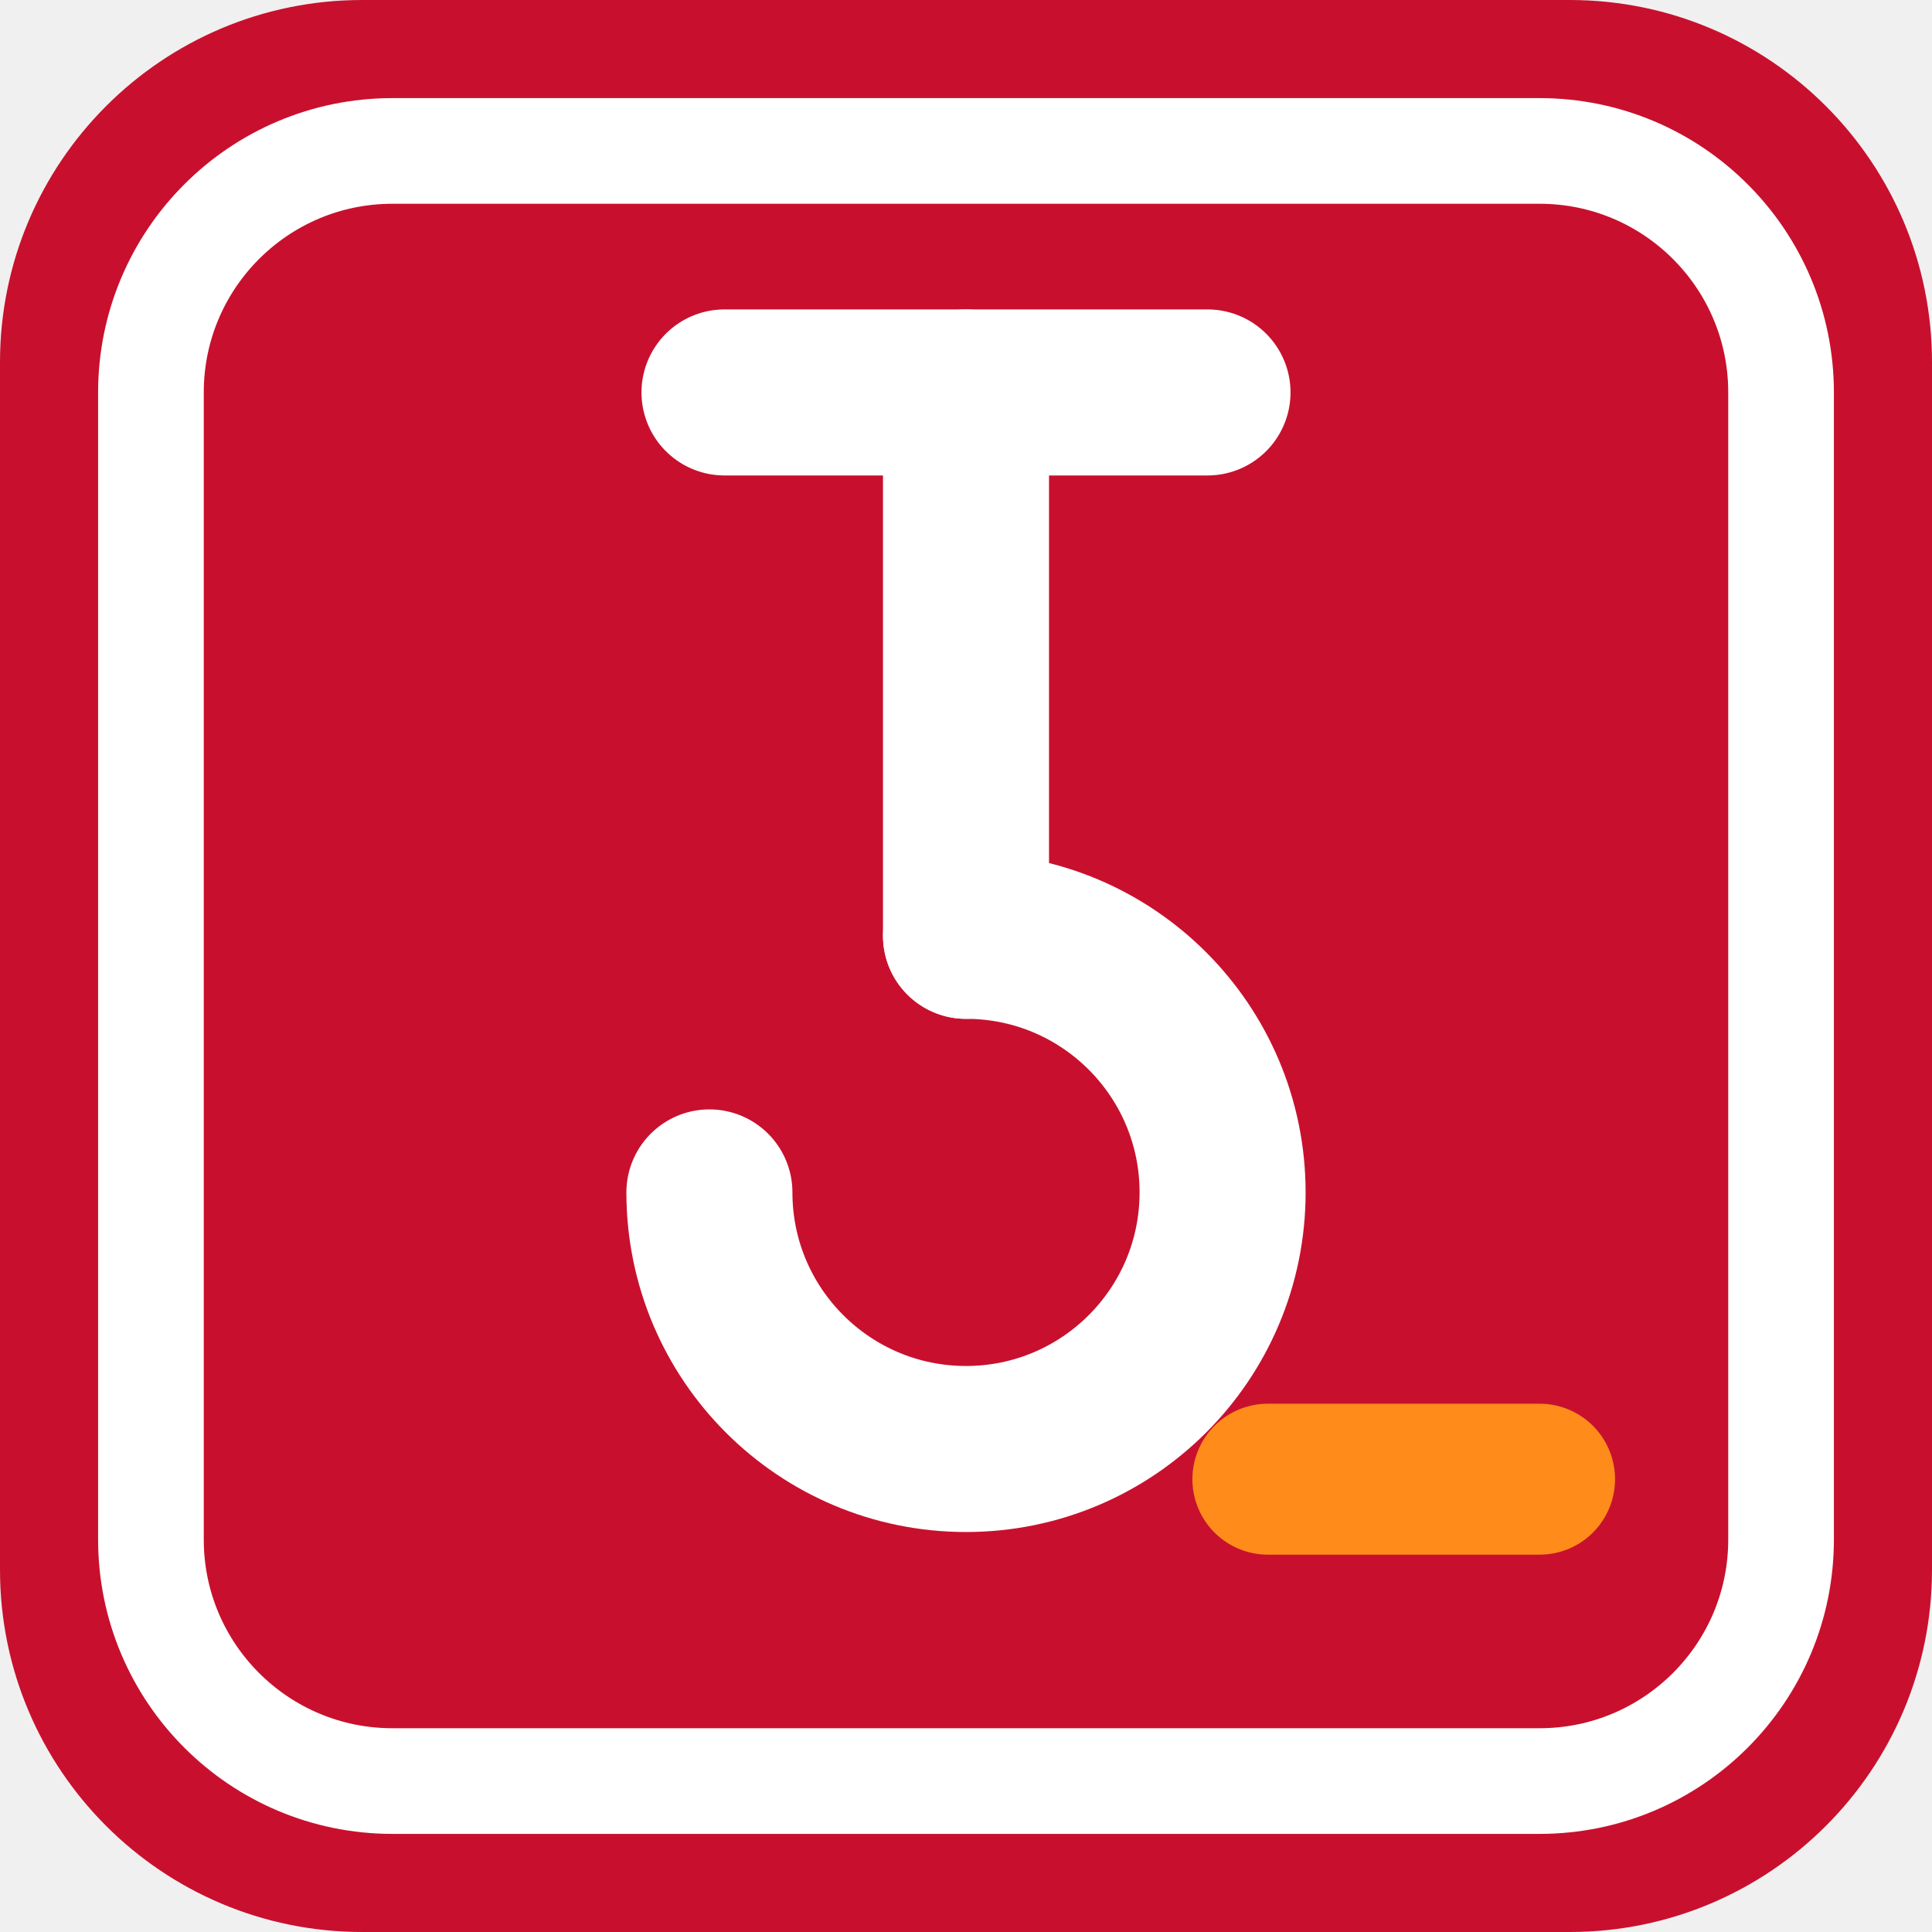
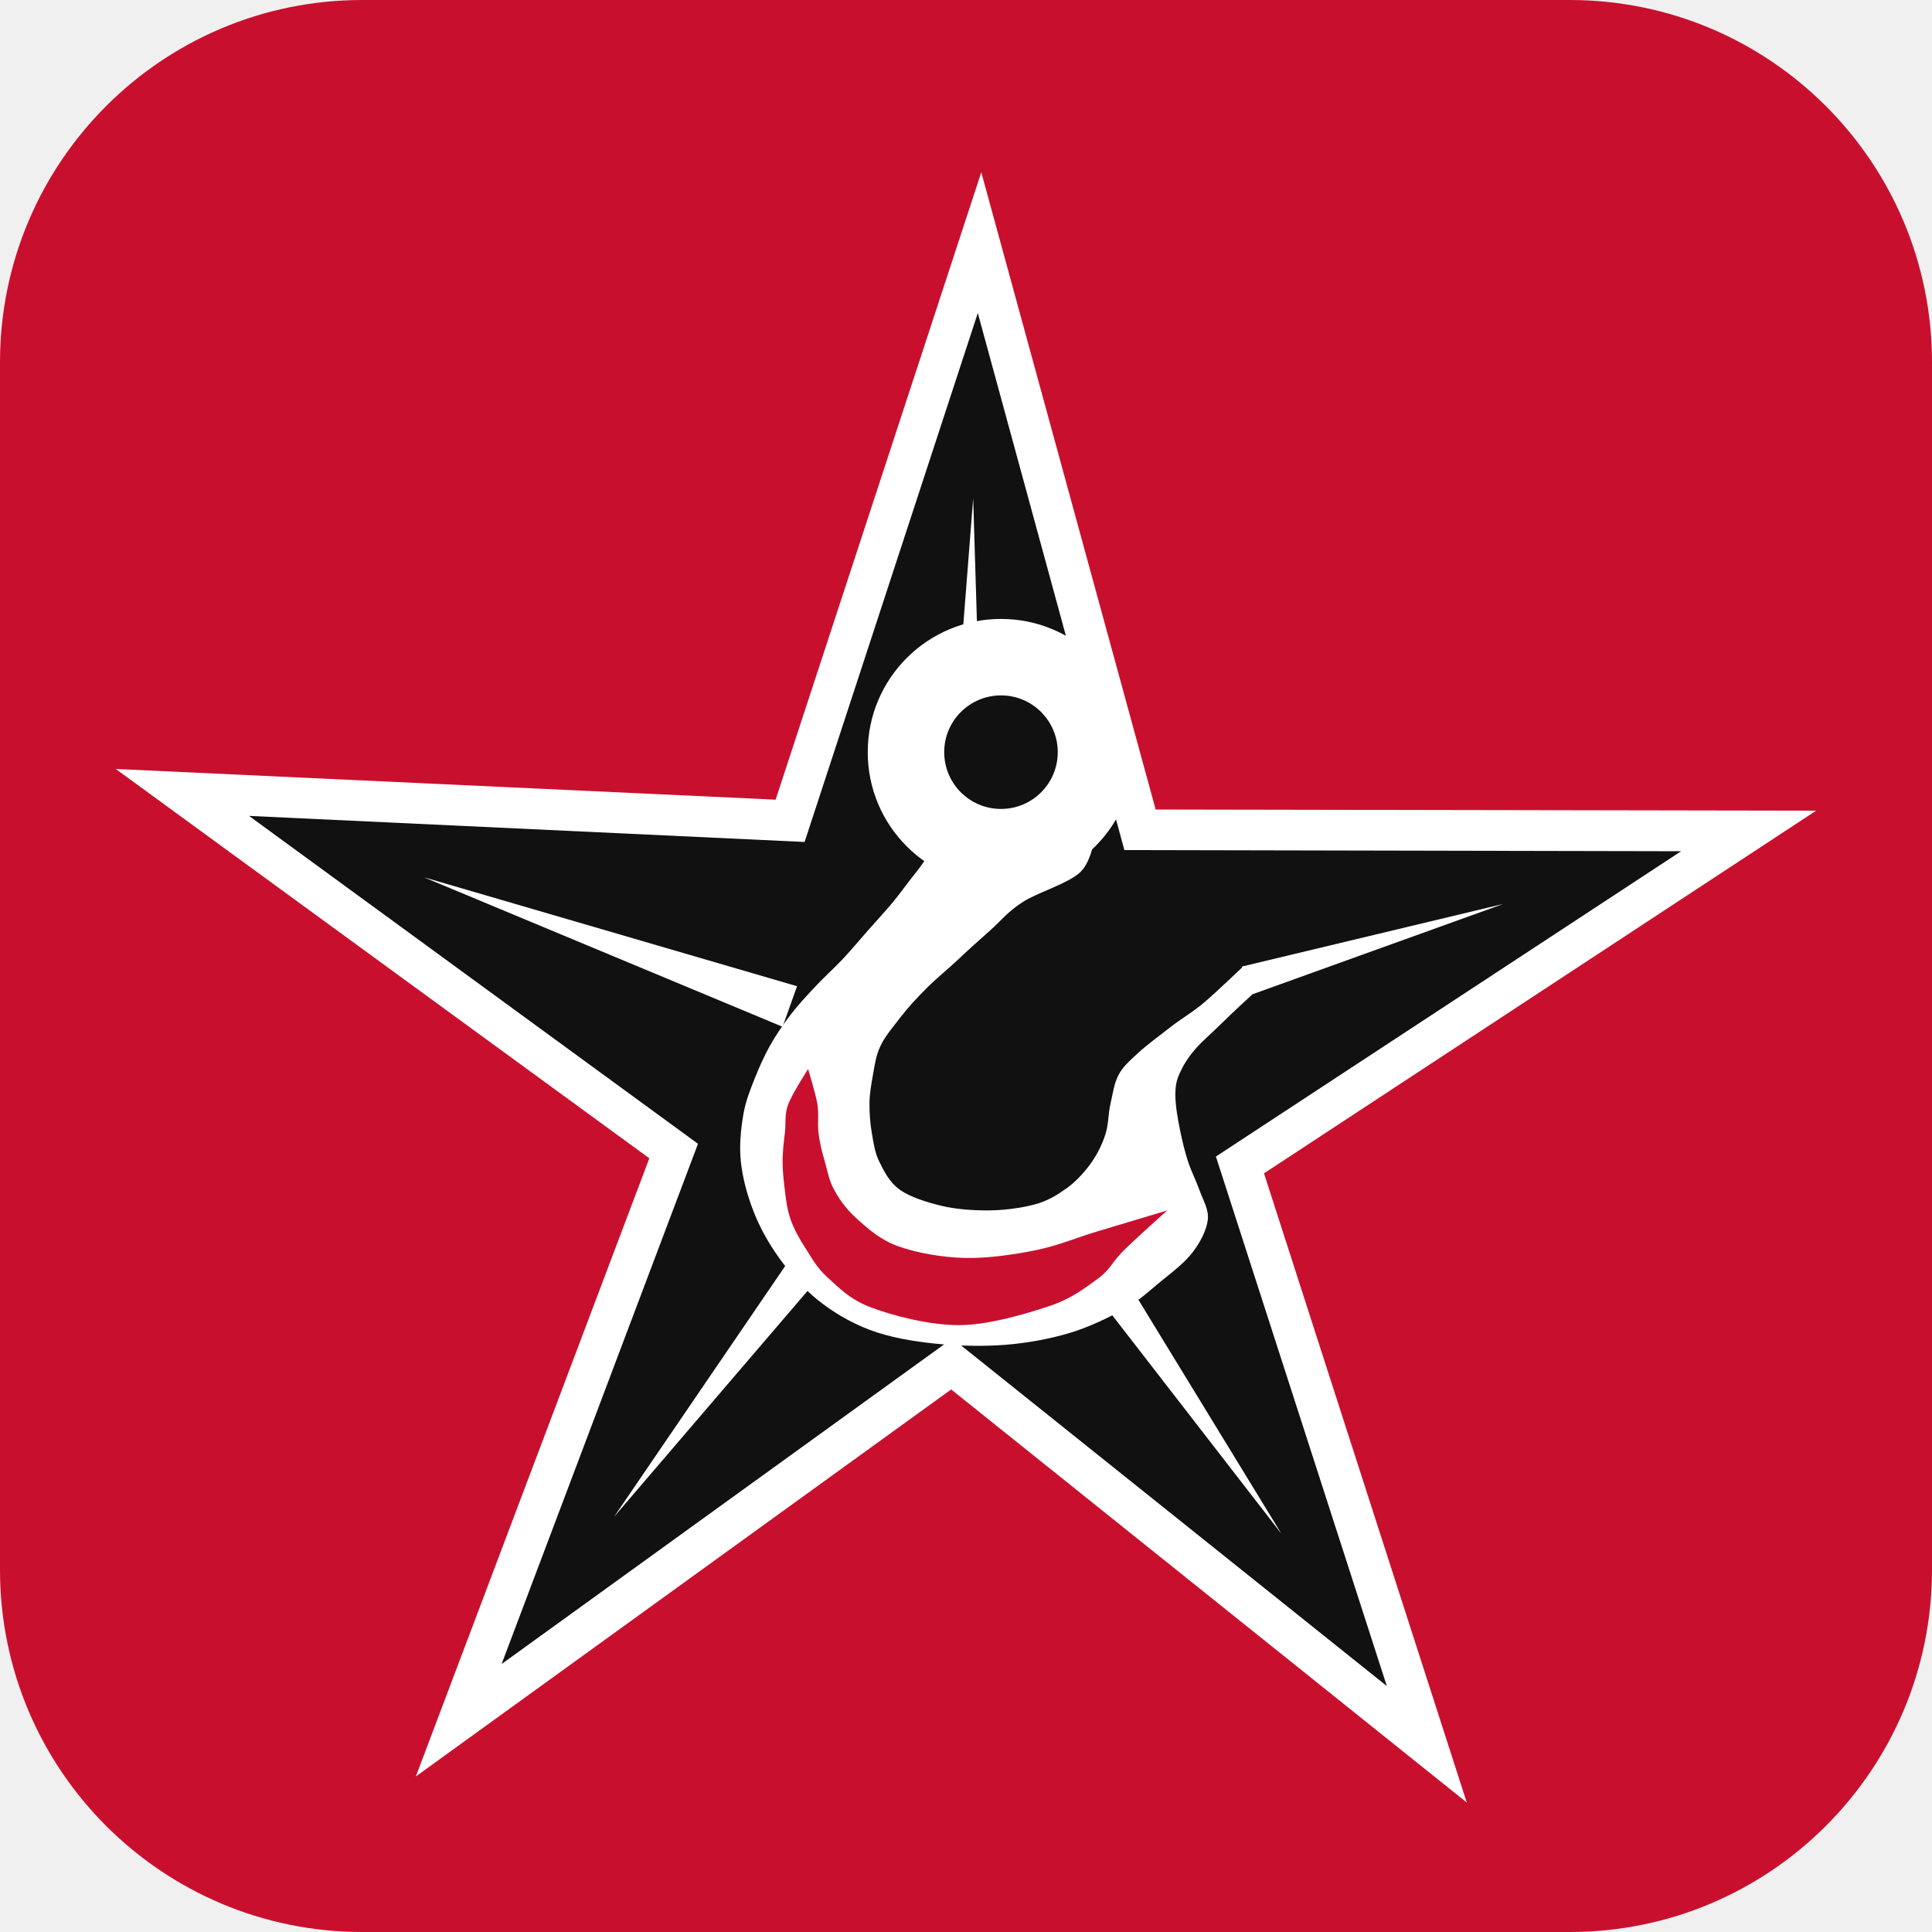
<svg xmlns="http://www.w3.org/2000/svg" viewBox="0 0 64 64">
  <rect width="64" height="64" rx="12" fill="#c8102e" />
-   <rect x="5" y="5" width="54" height="54" rx="8" fill="none" stroke="#fff" stroke-width="3.5" />
-   <g fill="none" stroke="#fff" stroke-width="5.5" stroke-linecap="round" stroke-linejoin="round">
-     <path d="M32 13v18" />
-     <path d="M24 13h16" />
-     <path d="M32 31a8.5 8.5 0 1 1-8.5 8.5" />
+   <g transform="translate(-104.69 5.86) scale(0.19191)">
+     <path fill="#fff" d="M714.9 -.8L745 109.2L859 109.4L763.7 172L798.7 280.6L709.7 209.3L617.3 276.1L657.6 169.4L565.5 102.2L679.4 107.5Z" />
+     <path fill="#111" d="M714.3 23.5L739.6 116.2L835.7 116.4L755.4 169.1L784.9 260.5L709.9 200.5L632.1 256.7L666 166.9L588.5 110.3L684.4 114.8Z" />
+     <path fill="#fff" d="M713.5 55.5L711.7 78.5L714.2 78.5ZM805 125.5L759.9 136.3L761.4 141.2ZM766.7 234.2L739.5 189.7L734.8 193ZM651.5 231.3L686.7 190.2L682 186.6ZM618.7 120.9L680.6 146.7L683.1 139.7Z" />
+     <path fill="#fff" d="M734.6 113.2C734.6 113.2 734.1 118 732 120C729.9 122 724.6 123.5 722 125.2C719.4 126.9 718.3 128.4 716.5 130C714.7 131.6 712.8 133.3 711 135C709.2 136.7 707.2 138.3 705.5 140C703.8 141.7 702.3 143.3 701 145C699.7 146.7 698.3 148.3 697.5 150C696.7 151.7 696.5 153.3 696.2 155C695.9 156.7 695.6 158.3 695.6 160C695.6 161.7 695.7 163.3 696 165C696.3 166.7 696.5 168.4 697.3 170C698.1 171.6 699 173.5 700.8 174.8C702.6 176.1 705.5 177 708 177.6C710.5 178.2 713.3 178.4 716 178.4C718.7 178.4 721.7 178 724 177.4C726.3 176.8 727.9 175.8 729.6 174.6C731.3 173.4 732.9 171.6 734 170C735.1 168.4 735.9 166.7 736.4 165C736.9 163.3 736.8 161.7 737.2 160C737.6 158.3 737.8 156.5 738.6 155C739.4 153.5 740.5 152.6 742 151.2C743.5 149.8 745.6 148.3 747.5 146.8C749.4 145.3 751.4 144.2 753.5 142.4C755.6 140.6 760.2 136.2 760.2 136.2C760.2 136.2 761.7 141.1 761.7 141.1C761.7 141.1 758.1 144.4 756.5 146C754.9 147.6 753 149.2 751.8 150.6C750.6 152 749.8 153.3 749.2 154.6C748.6 155.9 748.4 156.8 748.4 158.5C748.4 160.2 748.8 162.6 749.2 164.5C749.6 166.4 750 168.2 750.6 170C751.2 171.8 752 173.3 752.6 175C753.2 176.7 754.2 178.2 754 180C753.8 181.8 752.7 183.9 751.4 185.6C750.1 187.3 748.2 188.8 746.2 190.4C744.2 192 742.3 193.9 739.6 195.4C736.9 196.9 733.4 198.6 730 199.6C726.6 200.6 722.8 201.3 719 201.6C715.2 201.9 710.9 201.8 707 201.4C703.1 201 699 200.3 695.6 199C692.2 197.7 689.2 195.9 686.6 193.8C684 191.7 681.8 189.1 680 186.6C678.2 184.1 676.7 181.4 675.6 178.6C674.5 175.8 673.7 172.8 673.4 170C673.1 167.2 673.4 164.4 673.8 162C674.2 159.6 675 157.6 675.8 155.6C676.6 153.6 677.4 151.8 678.4 150C679.4 148.2 680.7 146.3 682 144.6C683.3 142.9 684.9 141.2 686.4 139.6C687.9 138 689.5 136.6 691 135C692.5 133.4 693.9 131.7 695.4 130C696.9 128.3 698.5 126.6 699.8 125C701.1 123.4 702.3 121.7 703.2 120.6C704.1 119.5 705 118.2 705 118.2C705 118.2 718.3 108 718.3 108C718.3 108 734.6 113.2 734.6 113.2Z" />
+     <circle fill="#fff" cx="718.3" cy="99.3" r="23" />
+     <path fill="#c8102e" d="M685 154C685 154 686.3 158.2 686.6 160C686.9 161.8 686.6 163.3 686.8 165C687 166.7 687.4 168.3 687.9 170C688.4 171.7 688.6 173.3 689.6 175C690.5 176.7 691.8 178.4 693.6 180C695.4 181.6 697.5 183.5 700.6 184.6C703.7 185.7 708 186.5 712 186.6C716 186.7 720.8 186 724.6 185.2C728.4 184.4 731.3 183.1 735 182C738.7 180.9 747 178.4 747 178.4C747 178.4 741.4 183.4 739.4 185.4C737.4 187.4 737.2 188.6 735 190.2C732.8 191.8 730.4 193.7 726.4 195C722.4 196.3 716.1 198.2 711 198.2C705.9 198.2 699.8 196.6 696 195.2C692.2 193.8 690.3 191.7 688.4 190C686.5 188.3 685.7 186.7 684.6 185C683.5 183.3 682.6 181.7 682 180C681.4 178.3 681.2 176.7 681 175C680.8 173.3 680.6 171.7 680.6 170C680.6 168.3 680.8 166.7 681 165C681.2 163.3 680.9 161.8 681.6 160C682.3 158.2 685 154 685 154Z" />
+     <circle fill="#111" cx="718.3" cy="99.3" r="9.8" />
  </g>
-   <path d="M42 49h9" stroke="#ff8c1a" stroke-width="5" stroke-linecap="round" />
</svg>
